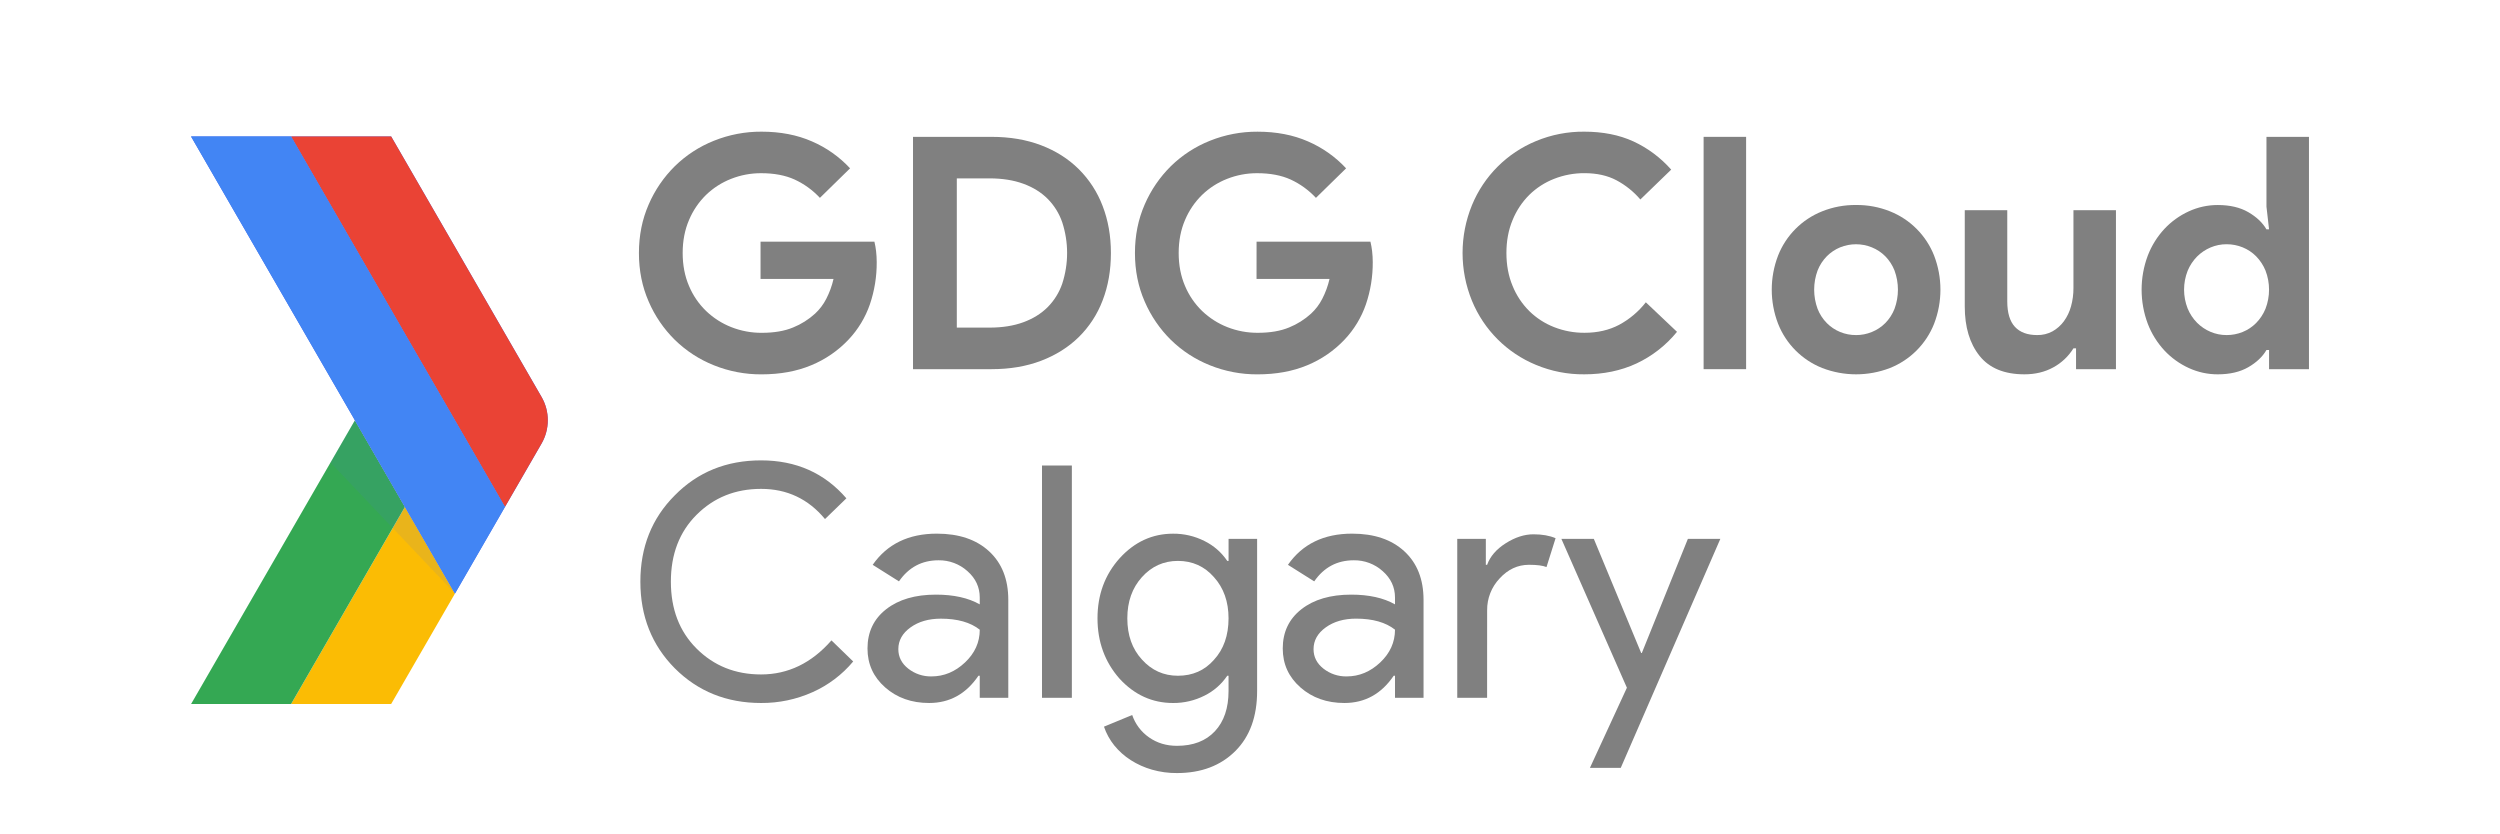
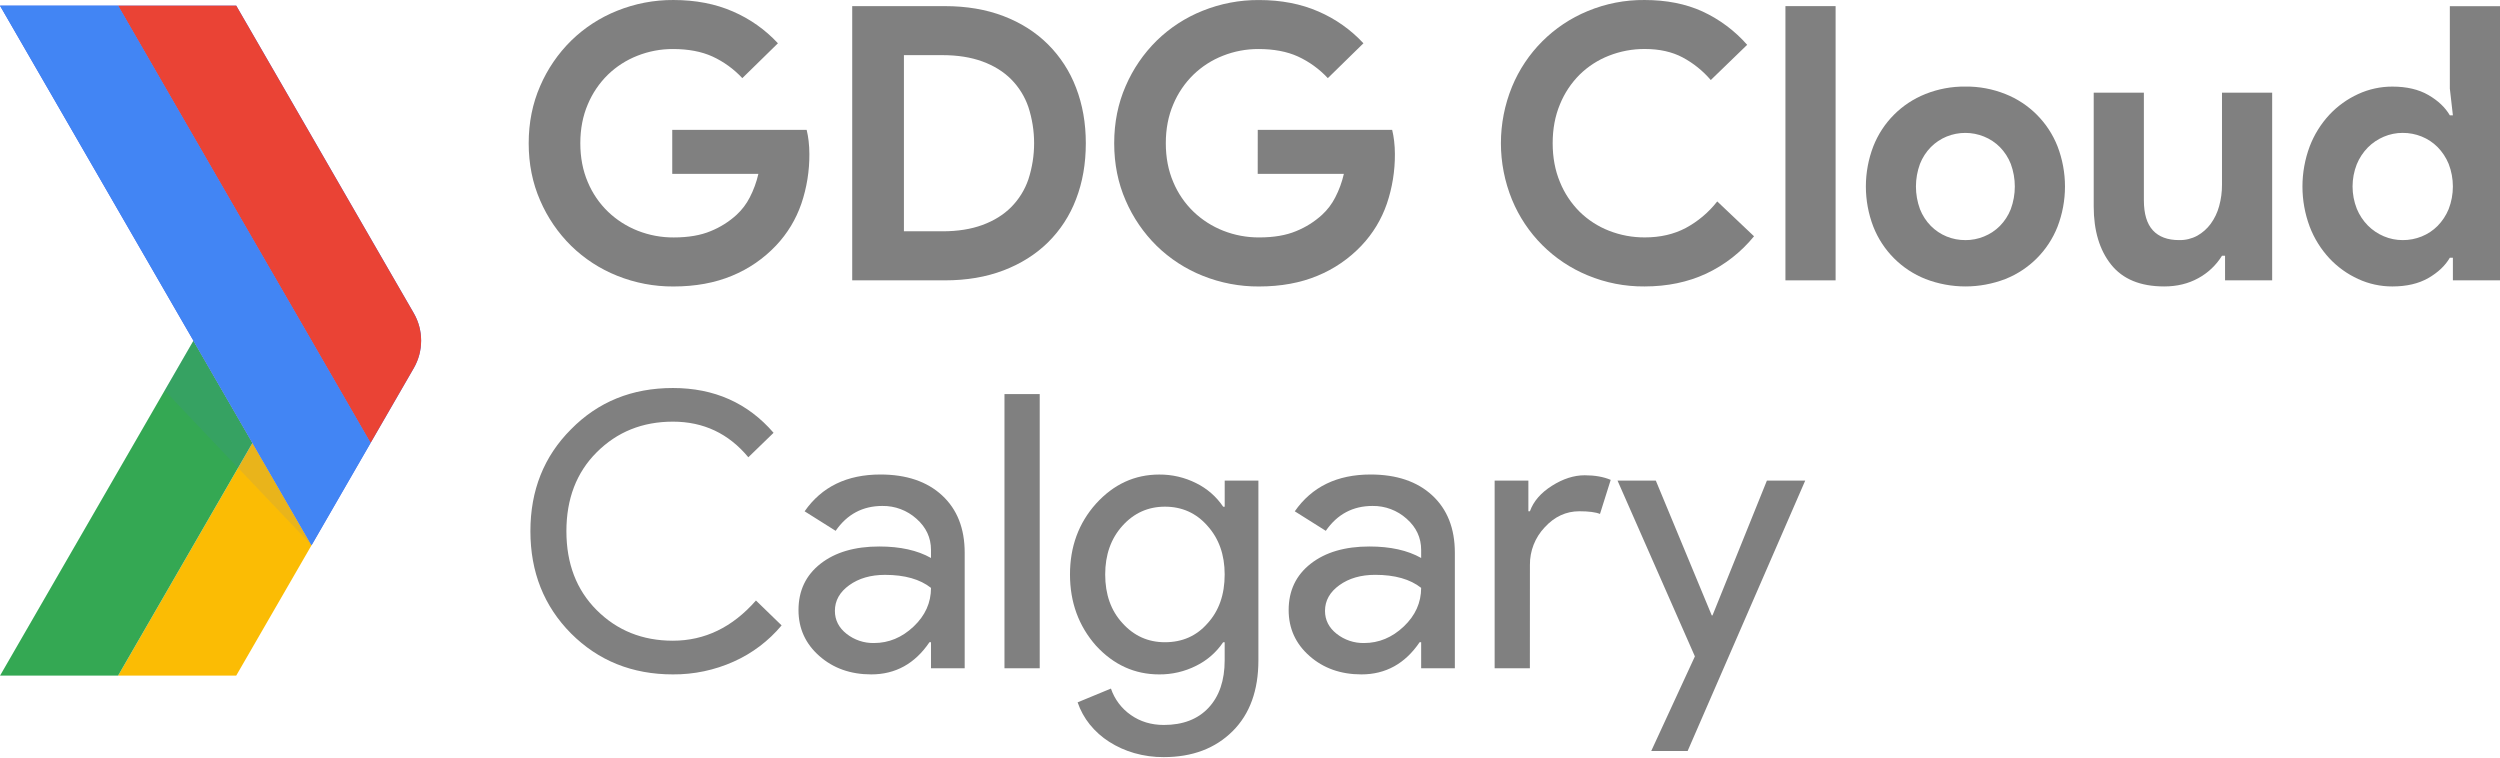
- <svg xmlns="http://www.w3.org/2000/svg" id="Layer_1" data-name="Layer 1" viewBox="0 0 3000 1000">
-   <defs>
-     <style>.cls-1{fill:#fbbc04;}.cls-2{fill:#34a853;}.cls-3,.cls-4{fill:#4868ed;}.cls-4{opacity:0.1;}.cls-5{fill:#ea4335;}.cls-6{fill:#4285f4;}.cls-7{fill:gray;}</style>
+ <svg xmlns="http://www.w3.org/2000/svg" id="Layer_1" data-name="Layer 1" viewBox="0 0 2541.52 769.689" version="1.1" width="2541.52" height="769.689">
+   <defs id="defs4">
+     <style id="style2">.cls-1{fill:#fbbc04;}.cls-2{fill:#34a853;}.cls-3,.cls-4{fill:#4868ed;}.cls-4{opacity:0.1;}.cls-5{fill:#ea4335;}.cls-6{fill:#4285f4;}.cls-7{fill:gray;}</style>
  </defs>
-   <polygon class="cls-1" points="545.96 712.25 469.38 844.81 349.31 844.81 485.9 608.26 545.96 712.25" />
-   <polygon class="cls-2" points="485.9 608.26 349.31 844.81 229.3 844.81 395.63 556.74 425.89 504.34 485.9 608.26" />
-   <path class="cls-3" d="M649.85,532.27l-43.88,76-60-104L485.9,400.36,349.31,163.76H469.38L546,296.38l60,104,43.88,76A55.87,55.87,0,0,1,649.85,532.27Z" />
-   <polygon class="cls-3" points="605.97 608.26 545.96 712.25 485.9 608.26 425.89 504.34 229.24 163.76 349.31 163.76 485.9 400.36 545.96 504.28 605.97 608.26" />
-   <polygon class="cls-4" points="545.96 712.25 471.26 633.63 396.61 555.01 425.89 504.34 485.9 608.26 545.96 712.25" />
-   <path class="cls-5" d="M649.85,532.27l-43.88,76-60-104L485.9,400.36,349.31,163.76H469.38L546,296.38l60,104,43.88,76A55.87,55.87,0,0,1,649.85,532.27Z" />
-   <polygon class="cls-6" points="605.97 608.26 545.96 712.25 485.9 608.26 425.89 504.34 229.24 163.76 349.31 163.76 485.9 400.36 545.96 504.28 605.97 608.26" />
-   <path class="cls-7" d="M912.65,290h136.64a93.4,93.4,0,0,1,2,11.29,115.38,115.38,0,0,1,.77,13.24,154.4,154.4,0,0,1-8.17,50.61,117.16,117.16,0,0,1-25.69,42.43,129.05,129.05,0,0,1-44.77,30.76q-26.08,10.89-59.57,10.9a150.84,150.84,0,0,1-57.22-10.9,142.51,142.51,0,0,1-46.72-30.37,145.6,145.6,0,0,1-31.53-46.13q-11.69-26.66-11.68-58.2t11.68-58.2a145.83,145.83,0,0,1,31.53-46.13,142.51,142.51,0,0,1,46.72-30.37A150.84,150.84,0,0,1,913.81,158q33.87,0,60.54,11.68A135.79,135.79,0,0,1,1020.09,202l-36.2,35.43a96.88,96.88,0,0,0-30.37-22q-16.74-7.59-40.1-7.59a97.1,97.1,0,0,0-36.2,6.82,90.72,90.72,0,0,0-30,19.27,91.93,91.93,0,0,0-20.43,30.17q-7.59,17.71-7.59,39.51t7.59,39.51a90.11,90.11,0,0,0,20.63,30.17,92.83,92.83,0,0,0,30.17,19.28,98.1,98.1,0,0,0,36.59,6.81q22.2,0,37.57-6.43a88,88,0,0,0,26.28-16.54,63.16,63.16,0,0,0,13.43-17.71,100.76,100.76,0,0,0,8.76-23.95H912.65Z" />
-   <path class="cls-7" d="M1095.61,164.22h94.21q33.09,0,59.57,10.12T1294.55,203a124.47,124.47,0,0,1,28.61,44.18q9.93,25.69,9.93,56.45,0,31.16-9.93,56.84a122.57,122.57,0,0,1-28.61,44q-18.69,18.3-45.16,28.42T1189.82,443h-94.21Zm91.88,228.91q23,0,40.49-6.42t29.19-18.11a74.08,74.08,0,0,0,17.52-28.22,118.8,118.8,0,0,0,0-73.58,74.08,74.08,0,0,0-17.52-28.22q-11.67-11.69-29.19-18.1t-40.49-6.43h-39.32V393.13Z" />
-   <path class="cls-7" d="M1507.88,290h136.64a93.4,93.4,0,0,1,2,11.29,113.18,113.18,0,0,1,.78,13.24,154.4,154.4,0,0,1-8.18,50.61,117.16,117.16,0,0,1-25.69,42.43,129.05,129.05,0,0,1-44.77,30.76q-26.08,10.89-59.56,10.9a150.86,150.86,0,0,1-57.23-10.9,142.51,142.51,0,0,1-46.72-30.37,145.77,145.77,0,0,1-31.53-46.13q-11.68-26.66-11.68-58.2t11.68-58.2a146,146,0,0,1,31.53-46.13,142.51,142.51,0,0,1,46.72-30.37,150.86,150.86,0,0,1,57.23-10.9q33.87,0,60.53,11.68A135.69,135.69,0,0,1,1615.32,202l-36.2,35.43a96.88,96.88,0,0,0-30.37-22q-16.74-7.59-40.09-7.59a97.12,97.12,0,0,0-36.21,6.82,90.58,90.58,0,0,0-30,19.27A91.8,91.8,0,0,0,1422,264.08q-7.59,17.71-7.59,39.51T1422,343.1a90.11,90.11,0,0,0,20.63,30.17,92.83,92.83,0,0,0,30.17,19.28,98.16,98.16,0,0,0,36.6,6.81q22.18,0,37.56-6.43a88,88,0,0,0,26.28-16.54,63,63,0,0,0,13.43-17.71,100.76,100.76,0,0,0,8.76-23.95h-87.59Z" />
-   <path class="cls-7" d="M2012.4,398.19a138.6,138.6,0,0,1-48.66,38q-28,13-62.67,13a146.81,146.81,0,0,1-57.81-11.29A141.34,141.34,0,0,1,1766.37,361a151.66,151.66,0,0,1,0-114.84,141.34,141.34,0,0,1,76.89-76.89A146.81,146.81,0,0,1,1901.07,158q33.47,0,59,11.68a137.37,137.37,0,0,1,45.36,33.87l-37,35.82a98.83,98.83,0,0,0-28.61-23q-16.15-8.56-38.34-8.57a98.12,98.12,0,0,0-36.6,6.82,88.45,88.45,0,0,0-29.78,19.27,90.87,90.87,0,0,0-20,30.17q-7.4,17.71-7.4,39.51t7.4,39.51a90.66,90.66,0,0,0,20,30.17,88.48,88.48,0,0,0,29.78,19.28,98.12,98.12,0,0,0,36.6,6.81q23.36,0,41.45-9.54A101.93,101.93,0,0,0,1975,362.76Z" />
-   <path class="cls-7" d="M2044.33,443V164.22h51V443Z" />
-   <path class="cls-7" d="M2227.3,246a106.16,106.16,0,0,1,40.68,7.6,94.39,94.39,0,0,1,52.95,53.13,113.89,113.89,0,0,1,0,81.76A94.45,94.45,0,0,1,2268,441.6a112.81,112.81,0,0,1-81.36,0,94.37,94.37,0,0,1-52.95-53.14,113.89,113.89,0,0,1,0-81.76,94.31,94.31,0,0,1,52.95-53.13A106.12,106.12,0,0,1,2227.3,246Zm0,156.11a49.88,49.88,0,0,0,18.88-3.7,48.26,48.26,0,0,0,16.16-10.7,50.65,50.65,0,0,0,11.09-17.13,66.55,66.55,0,0,0,0-45.94,50.85,50.85,0,0,0-11.09-17.13,48.41,48.41,0,0,0-16.16-10.7,50.53,50.53,0,0,0-38,0,48.72,48.72,0,0,0-16,10.7,50.85,50.85,0,0,0-11.09,17.13,66.55,66.55,0,0,0,0,45.94,50.65,50.65,0,0,0,11.09,17.13,48.56,48.56,0,0,0,16,10.7A49.41,49.41,0,0,0,2227.3,402.08Z" />
-   <path class="cls-7" d="M2491.24,418h-3.11A64.7,64.7,0,0,1,2464,440.82q-15.18,8.37-34.65,8.37-36.2,0-53.91-22.19t-17.72-59.18V252.2h51V361.6q0,20.64,9.15,30.56t26.67,9.92a37.22,37.22,0,0,0,18.49-4.47,43.19,43.19,0,0,0,13.62-12.07,54.73,54.73,0,0,0,8.57-17.91,80.66,80.66,0,0,0,2.92-22V252.2h51V443h-47.89Z" />
-   <path class="cls-7" d="M2722.87,420h-3.11q-7,12.08-21.8,20.63t-36.59,8.57a82.6,82.6,0,0,1-34.85-7.59,93,93,0,0,1-29.19-21,99.57,99.57,0,0,1-20-32.11,116.62,116.62,0,0,1,0-81.76,99.57,99.57,0,0,1,20-32.11,93,93,0,0,1,29.19-21,82.61,82.61,0,0,1,34.85-7.6q21.8,0,36.59,8.57t21.8,20.63h3.11l-3.11-27.25v-83.7h51V443h-47.89Zm-51-17.91a50.88,50.88,0,0,0,19.27-3.7,48.12,48.12,0,0,0,16.15-10.7,53.29,53.29,0,0,0,11.29-17.13,63.78,63.78,0,0,0,0-45.94,53.5,53.5,0,0,0-11.29-17.13,48.27,48.27,0,0,0-16.15-10.7,50.88,50.88,0,0,0-19.27-3.7,48.72,48.72,0,0,0-19.27,3.89,50.82,50.82,0,0,0-16.16,10.9A53.23,53.23,0,0,0,2625.16,325a61.7,61.7,0,0,0,0,45.16,53.12,53.12,0,0,0,11.29,17.13,50.65,50.65,0,0,0,16.16,10.9A48.55,48.55,0,0,0,2671.88,402.08Z" />
-   <path class="cls-7" d="M913.27,843.59q-61.89,0-103.55-41.66Q768.46,760.29,768.45,698t41.27-103.55q41.26-42,103.55-42,63.08,0,102.39,45.54L990,622.86q-30-36.21-76.69-36.21-46.34,0-77.47,31.15Q805.05,648.55,805.05,698t30.75,80.2q31.14,31.14,77.47,31.14,48.66,0,84.48-40.87l26.08,25.3a135.18,135.18,0,0,1-48.66,36.79A148.41,148.41,0,0,1,913.27,843.59Z" />
-   <path class="cls-7" d="M1124.27,640.38q39.7,0,62.68,21.21t23,58.2V837.36h-34.26V810.89h-1.56q-22.18,32.7-59.17,32.7-31.53,0-52.75-18.69T1041,778.19q0-29.58,22.39-47.11t59.75-17.52q31.92,0,52.56,11.68v-8.17q0-18.69-14.79-31.73a50.79,50.79,0,0,0-34.65-13q-30,0-47.5,25.3l-31.53-19.85Q1073.27,640.37,1124.27,640.38ZM1078,779q0,14,11.87,23.35a43.67,43.67,0,0,0,27.83,9.35q22.57,0,40.3-16.74t17.71-39.32q-16.74-13.23-46.72-13.24-21.8,0-36.4,10.51T1078,779Z" />
-   <path class="cls-7" d="M1286.22,558.62V837.36H1250.4V558.62Z" />
-   <path class="cls-7" d="M1412.35,927.68a106.35,106.35,0,0,1-30-4.09,96.89,96.89,0,0,1-25.5-11.48,82.65,82.65,0,0,1-19.66-17.52A73.85,73.85,0,0,1,1324.76,872l33.87-14a53.68,53.68,0,0,0,20.24,26.87q14.4,10.11,33.48,10.12,29.2,0,45.55-17.52t16.35-48.27v-18.3h-1.56a70.52,70.52,0,0,1-27.44,23.94,82.09,82.09,0,0,1-37.57,8.76q-37.37,0-64.23-29.2Q1317,784.42,1317,742t26.48-72q26.85-29.58,64.23-29.58a82.09,82.09,0,0,1,37.57,8.76,70.52,70.52,0,0,1,27.44,23.94h1.56V646.61h34.26V829.19q0,45.93-26.08,72Q1455.94,927.67,1412.35,927.68Zm1.17-116.79q26.48,0,43.21-19.08,17.52-19.06,17.52-49.83,0-30-17.52-49.44-17.13-19.45-43.21-19.46-25.69,0-43.21,19.46T1352.79,742q0,30.38,17.52,49.44Q1387.83,810.91,1413.52,810.89Z" />
-   <path class="cls-7" d="M1622.57,640.38q39.71,0,62.68,21.21t23,58.2V837.36H1674V810.89h-1.56q-22.19,32.7-59.17,32.7-31.53,0-52.75-18.69t-21.22-46.71q0-29.58,22.39-47.11t59.75-17.52q31.92,0,52.56,11.68v-8.17q0-18.69-14.79-31.73a50.79,50.79,0,0,0-34.65-13q-30,0-47.5,25.3l-31.53-19.85Q1571.58,640.37,1622.57,640.38ZM1576.25,779q0,14,11.87,23.35a43.67,43.67,0,0,0,27.83,9.35q22.58,0,40.3-16.74T1674,755.61q-16.74-13.23-46.72-13.24-21.79,0-36.4,10.51T1576.25,779Z" />
-   <path class="cls-7" d="M1784.52,837.36H1748.7V646.61H1783v31.14h1.56q5.45-15.18,22.38-25.89t33.29-10.7q15.55,0,26.47,4.67l-10.9,34.64q-6.63-2.72-21-2.72-20.25,0-35.23,16.35a54.65,54.65,0,0,0-15,38.15Z" />
-   <path class="cls-7" d="M2064.42,646.61,1944.9,921.45h-37l44.38-96.16-78.64-178.68h38.93l56.84,137h.78l55.28-137Z" />
+   <polygon class="cls-1" points="349.31,844.81 485.9,608.26 545.96,712.25 469.38,844.81 " id="polygon8" style="fill:#fbbc04" transform="translate(-229.24,-157.9935)" />
+   <polygon class="cls-2" points="229.3,844.81 395.63,556.74 425.89,504.34 485.9,608.26 349.31,844.81 " id="polygon10" style="fill:#34a853" transform="translate(-229.24,-157.9935)" />
+   <path class="cls-3" d="m 420.61,374.277 -43.88,76 -60,-104 -60.07,-103.91 L 120.07,5.767 h 120.07 l 76.62,132.62 60,104 43.88,76 a 55.87,55.87 0 0 1 -0.03,55.89 z" id="path12" style="fill:#4868ed" />
+   <polygon class="cls-3" points="485.9,608.26 425.89,504.34 229.24,163.76 349.31,163.76 485.9,400.36 545.96,504.28 605.97,608.26 545.96,712.25 " id="polygon14" style="fill:#4868ed" transform="translate(-229.24,-157.9935)" />
+   <polygon class="cls-4" points="396.61,555.01 425.89,504.34 485.9,608.26 545.96,712.25 471.26,633.63 " id="polygon16" style="opacity:0.1;fill:#4868ed" transform="translate(-229.24,-157.9935)" />
+   <path class="cls-5" d="m 420.61,374.277 -43.88,76 -60,-104 -60.07,-103.91 L 120.07,5.767 h 120.07 l 76.62,132.62 60,104 43.88,76 a 55.87,55.87 0 0 1 -0.03,55.89 z" id="path18" style="fill:#ea4335" />
+   <polygon class="cls-6" points="485.9,608.26 425.89,504.34 229.24,163.76 349.31,163.76 485.9,400.36 545.96,504.28 605.97,608.26 545.96,712.25 " id="polygon20" style="fill:#4285f4" transform="translate(-229.24,-157.9935)" />
+   <path class="cls-7" d="m 683.41,132.007 h 136.64 a 93.4,93.4 0 0 1 2,11.29 115.38,115.38 0 0 1 0.77,13.24 154.4,154.4 0 0 1 -8.17,50.61 117.16,117.16 0 0 1 -25.69,42.43 129.05,129.05 0 0 1 -44.77,30.76 q -26.08,10.89 -59.57,10.9 a 150.84,150.84 0 0 1 -57.22,-10.9 142.51,142.51 0 0 1 -46.72,-30.37 145.6,145.6 0 0 1 -31.53,-46.13 q -11.69,-26.66 -11.68,-58.2 0.01,-31.54 11.68,-58.2 a 145.83,145.83 0 0 1 31.53,-46.13 142.51,142.51 0 0 1 46.72,-30.37 150.84,150.84 0 0 1 57.17,-10.93 q 33.87,0 60.54,11.68 a 135.79,135.79 0 0 1 45.74,32.32 l -36.2,35.43 a 96.88,96.88 0 0 0 -30.37,-22 q -16.74,-7.59 -40.1,-7.59 a 97.1,97.1 0 0 0 -36.2,6.82 90.72,90.72 0 0 0 -30,19.27 91.93,91.93 0 0 0 -20.43,30.17 q -7.59,17.71 -7.59,39.51 0,21.8 7.59,39.51 a 90.11,90.11 0 0 0 20.63,30.17 92.83,92.83 0 0 0 30.17,19.28 98.1,98.1 0 0 0 36.59,6.81 q 22.2,0 37.57,-6.43 a 88,88 0 0 0 26.28,-16.54 63.16,63.16 0 0 0 13.43,-17.71 100.76,100.76 0 0 0 8.76,-23.95 h -87.57 z" id="path22" style="fill:#808080" />
+   <path class="cls-7" d="m 866.37,6.227 h 94.21 q 33.09,0 59.57,10.12 26.48,10.12 45.16,28.66 a 124.47,124.47 0 0 1 28.61,44.18 q 9.93,25.69 9.93,56.45 0,31.16 -9.93,56.84 a 122.57,122.57 0 0 1 -28.61,44 q -18.69,18.3 -45.16,28.42 -26.47,10.12 -59.57,10.11 h -94.21 z m 91.88,228.91 q 23,0 40.49,-6.42 17.49,-6.42 29.19,-18.11 a 74.08,74.08 0 0 0 17.52,-28.22 118.8,118.8 0 0 0 0,-73.58 74.08,74.08 0 0 0 -17.52,-28.22 q -11.67,-11.69 -29.19,-18.1 -17.52,-6.41 -40.49,-6.43 H 918.93 V 235.137 Z" id="path24" style="fill:#808080" />
+   <path class="cls-7" d="m 1278.64,132.007 h 136.64 a 93.4,93.4 0 0 1 2,11.29 113.18,113.18 0 0 1 0.78,13.24 154.4,154.4 0 0 1 -8.18,50.61 117.16,117.16 0 0 1 -25.69,42.43 129.05,129.05 0 0 1 -44.77,30.76 q -26.08,10.89 -59.56,10.9 a 150.86,150.86 0 0 1 -57.23,-10.9 142.51,142.51 0 0 1 -46.72,-30.37 145.77,145.77 0 0 1 -31.53,-46.13 q -11.68,-26.66 -11.68,-58.2 0,-31.54 11.68,-58.2 a 146,146 0 0 1 31.53,-46.13 142.51,142.51 0 0 1 46.72,-30.37 150.86,150.86 0 0 1 57.23,-10.9 q 33.87,0 60.53,11.68 a 135.69,135.69 0 0 1 45.69,32.29 l -36.2,35.43 a 96.88,96.88 0 0 0 -30.37,-22 q -16.74,-7.59 -40.09,-7.59 a 97.12,97.12 0 0 0 -36.21,6.82 90.58,90.58 0 0 0 -30,19.27 91.8,91.8 0 0 0 -20.45,30.15 q -7.59,17.71 -7.59,39.51 0,21.8 7.59,39.51 a 90.11,90.11 0 0 0 20.63,30.17 92.83,92.83 0 0 0 30.17,19.28 98.16,98.16 0 0 0 36.6,6.81 q 22.18,0 37.56,-6.43 a 88,88 0 0 0 26.28,-16.54 63,63 0 0 0 13.43,-17.71 100.76,100.76 0 0 0 8.76,-23.95 h -87.59 z" id="path26" style="fill:#808080" />
+   <path class="cls-7" d="m 1783.16,240.197 a 138.6,138.6 0 0 1 -48.66,38 q -28,13 -62.67,13 a 146.81,146.81 0 0 1 -57.81,-11.29 141.34,141.34 0 0 1 -76.89,-76.9 151.66,151.66 0 0 1 0,-114.84 141.34,141.34 0 0 1 76.89,-76.89 146.81,146.81 0 0 1 57.81,-11.27 q 33.47,0 59,11.68 a 137.37,137.37 0 0 1 45.36,33.87 l -37,35.82 a 98.83,98.83 0 0 0 -28.61,-23 q -16.15,-8.56 -38.34,-8.57 a 98.12,98.12 0 0 0 -36.6,6.82 88.45,88.45 0 0 0 -29.78,19.27 90.87,90.87 0 0 0 -20,30.17 q -7.4,17.71 -7.4,39.51 0,21.8 7.4,39.51 a 90.66,90.66 0 0 0 20,30.17 88.48,88.48 0 0 0 29.78,19.28 98.12,98.12 0 0 0 36.6,6.81 q 23.36,0 41.45,-9.54 a 101.93,101.93 0 0 0 32.07,-27.04 z" id="path28" style="fill:#808080" />
+   <path class="cls-7" d="M 1815.09,285.007 V 6.227 h 51 V 285.007 Z" id="path30" style="fill:#808080" />
+   <path class="cls-7" d="m 1998.06,88.007 a 106.16,106.16 0 0 1 40.68,7.6 94.39,94.39 0 0 1 52.95,53.13 113.89,113.89 0 0 1 0,81.76 94.45,94.45 0 0 1 -52.93,53.11 112.81,112.81 0 0 1 -81.36,0 94.37,94.37 0 0 1 -52.95,-53.14 113.89,113.89 0 0 1 0,-81.76 94.31,94.31 0 0 1 52.95,-53.13 106.12,106.12 0 0 1 40.66,-7.57 z m 0,156.11 a 49.88,49.88 0 0 0 18.88,-3.7 48.26,48.26 0 0 0 16.16,-10.7 50.65,50.65 0 0 0 11.09,-17.13 66.55,66.55 0 0 0 0,-45.94 50.85,50.85 0 0 0 -11.09,-17.13 48.41,48.41 0 0 0 -16.16,-10.7 50.53,50.53 0 0 0 -38,0 48.72,48.72 0 0 0 -16,10.7 50.85,50.85 0 0 0 -11.09,17.13 66.55,66.55 0 0 0 0,45.94 50.65,50.65 0 0 0 11.09,17.13 48.56,48.56 0 0 0 16,10.7 49.41,49.41 0 0 0 19.12,3.67 z" id="path32" style="fill:#808080" />
+   <path class="cls-7" d="m 2262,260.007 h -3.11 a 64.7,64.7 0 0 1 -24.13,22.82 q -15.18,8.37 -34.65,8.37 -36.2,0 -53.91,-22.19 -17.71,-22.19 -17.72,-59.18 V 94.207 h 51 V 203.607 q 0,20.64 9.15,30.56 9.15,9.92 26.67,9.92 a 37.22,37.22 0 0 0 18.49,-4.47 43.19,43.19 0 0 0 13.62,-12.07 54.73,54.73 0 0 0 8.57,-17.91 80.66,80.66 0 0 0 2.92,-22 V 94.207 h 51 V 285.007 h -47.89 z" id="path34" style="fill:#808080" />
+   <path class="cls-7" d="m 2493.63,262.007 h -3.11 q -7,12.08 -21.8,20.63 -14.8,8.55 -36.59,8.57 a 82.6,82.6 0 0 1 -34.85,-7.59 93,93 0 0 1 -29.19,-21 99.57,99.57 0 0 1 -20,-32.11 116.62,116.62 0 0 1 0,-81.76 99.57,99.57 0 0 1 20,-32.11 93,93 0 0 1 29.19,-21 82.61,82.61 0 0 1 34.85,-7.6 q 21.8,0 36.59,8.57 14.79,8.57 21.8,20.63 h 3.11 l -3.11,-27.25 v -83.7 h 51 V 285.007 h -47.89 z m -51,-17.91 a 50.88,50.88 0 0 0 19.27,-3.7 48.12,48.12 0 0 0 16.15,-10.7 53.29,53.29 0 0 0 11.29,-17.13 63.78,63.78 0 0 0 0,-45.94 53.5,53.5 0 0 0 -11.29,-17.13 48.27,48.27 0 0 0 -16.15,-10.7 50.88,50.88 0 0 0 -19.27,-3.7 48.72,48.72 0 0 0 -19.27,3.89 50.82,50.82 0 0 0 -16.16,10.9 53.23,53.23 0 0 0 -11.28,17.12 61.7,61.7 0 0 0 0,45.16 53.12,53.12 0 0 0 11.29,17.13 50.65,50.65 0 0 0 16.16,10.9 48.55,48.55 0 0 0 19.27,3.89 z" id="path36" style="fill:#808080" />
+   <path class="cls-7" d="m 684.03,685.597 q -61.89,0 -103.55,-41.66 -41.26,-41.64 -41.27,-103.93 -0.01,-62.29 41.27,-103.55 41.26,-42 103.55,-42 63.08,0 102.39,45.54 l -25.66,24.87 q -30,-36.21 -76.69,-36.21 -46.34,0 -77.47,31.15 -30.79,30.75 -30.79,80.2 0,49.45 30.75,80.2 31.14,31.14 77.47,31.14 48.66,0 84.48,-40.87 l 26.08,25.3 a 135.18,135.18 0 0 1 -48.66,36.79 148.41,148.41 0 0 1 -61.9,13.03 z" id="path38" style="fill:#808080" />
+   <path class="cls-7" d="m 895.03,482.387 q 39.7,0 62.68,21.21 22.98,21.21 23,58.2 v 117.57 h -34.26 v -26.47 h -1.56 q -22.18,32.7 -59.17,32.7 -31.53,0 -52.75,-18.69 -21.22,-18.69 -21.21,-46.71 0,-29.58 22.39,-47.11 22.39,-17.53 59.75,-17.52 31.92,0 52.56,11.68 v -8.17 q 0,-18.69 -14.79,-31.73 a 50.79,50.79 0 0 0 -34.65,-13 q -30,0 -47.5,25.3 l -31.53,-19.85 q 26.04,-37.42 77.04,-37.41 z m -46.27,138.62 q 0,14 11.87,23.35 a 43.67,43.67 0 0 0 27.83,9.35 q 22.57,0 40.3,-16.74 17.73,-16.74 17.71,-39.32 -16.74,-13.23 -46.72,-13.24 -21.8,0 -36.4,10.51 -14.6,10.51 -14.59,26.09 z" id="path40" style="fill:#808080" />
+   <path class="cls-7" d="m 1056.98,400.627 v 278.74 h -35.82 v -278.74 z" id="path42" style="fill:#808080" />
+   <path class="cls-7" d="m 1183.11,769.687 a 106.35,106.35 0 0 1 -30,-4.09 96.89,96.89 0 0 1 -25.5,-11.48 82.65,82.65 0 0 1 -19.66,-17.52 73.85,73.85 0 0 1 -12.43,-22.59 l 33.87,-14 a 53.68,53.68 0 0 0 20.24,26.87 q 14.4,10.11 33.48,10.12 29.2,0 45.55,-17.52 16.35,-17.52 16.35,-48.27 v -18.3 h -1.56 a 70.52,70.52 0 0 1 -27.44,23.94 82.09,82.09 0 0 1 -37.57,8.76 q -37.37,0 -64.23,-29.2 -26.45,-29.98 -26.45,-72.4 0,-42.42 26.48,-72 26.85,-29.58 64.23,-29.58 a 82.09,82.09 0 0 1 37.57,8.76 70.52,70.52 0 0 1 27.44,23.94 h 1.56 v -26.51 h 34.26 v 182.58 q 0,45.93 -26.08,72 -26.52,26.48 -70.11,26.49 z m 1.17,-116.79 q 26.48,0 43.21,-19.08 17.52,-19.06 17.52,-49.83 0,-30 -17.52,-49.44 -17.13,-19.45 -43.21,-19.46 -25.69,0 -43.21,19.46 -17.52,19.46 -17.52,49.46 0,30.38 17.52,49.44 17.52,19.47 43.21,19.45 z" id="path44" style="fill:#808080" />
+   <path class="cls-7" d="m 1393.33,482.387 q 39.71,0 62.68,21.21 22.97,21.21 23,58.2 v 117.57 h -34.25 v -26.47 h -1.56 q -22.19,32.7 -59.17,32.7 -31.53,0 -52.75,-18.69 -21.22,-18.69 -21.22,-46.71 0,-29.58 22.39,-47.11 22.39,-17.53 59.75,-17.52 31.92,0 52.56,11.68 v -8.17 q 0,-18.69 -14.79,-31.73 a 50.79,50.79 0 0 0 -34.65,-13 q -30,0 -47.5,25.3 l -31.53,-19.85 q 26.05,-37.42 77.04,-37.41 z m -46.32,138.62 q 0,14 11.87,23.35 a 43.67,43.67 0 0 0 27.83,9.35 q 22.58,0 40.3,-16.74 17.72,-16.74 17.75,-39.35 -16.74,-13.23 -46.72,-13.24 -21.79,0 -36.4,10.51 -14.61,10.51 -14.63,26.12 z" id="path46" style="fill:#808080" />
+   <path class="cls-7" d="m 1555.28,679.367 h -35.82 v -190.75 h 34.3 v 31.14 h 1.56 q 5.45,-15.18 22.38,-25.89 16.93,-10.71 33.29,-10.7 15.55,0 26.47,4.67 l -10.9,34.64 q -6.63,-2.72 -21,-2.72 -20.25,0 -35.23,16.35 a 54.65,54.65 0 0 0 -15,38.15 z" id="path48" style="fill:#808080" />
+   <path class="cls-7" d="m 1835.18,488.617 -119.52,274.84 h -37 l 44.38,-96.16 -78.64,-178.68 h 38.93 l 56.84,137 h 0.78 l 55.28,-137 z" id="path50" style="fill:#808080" />
</svg>
